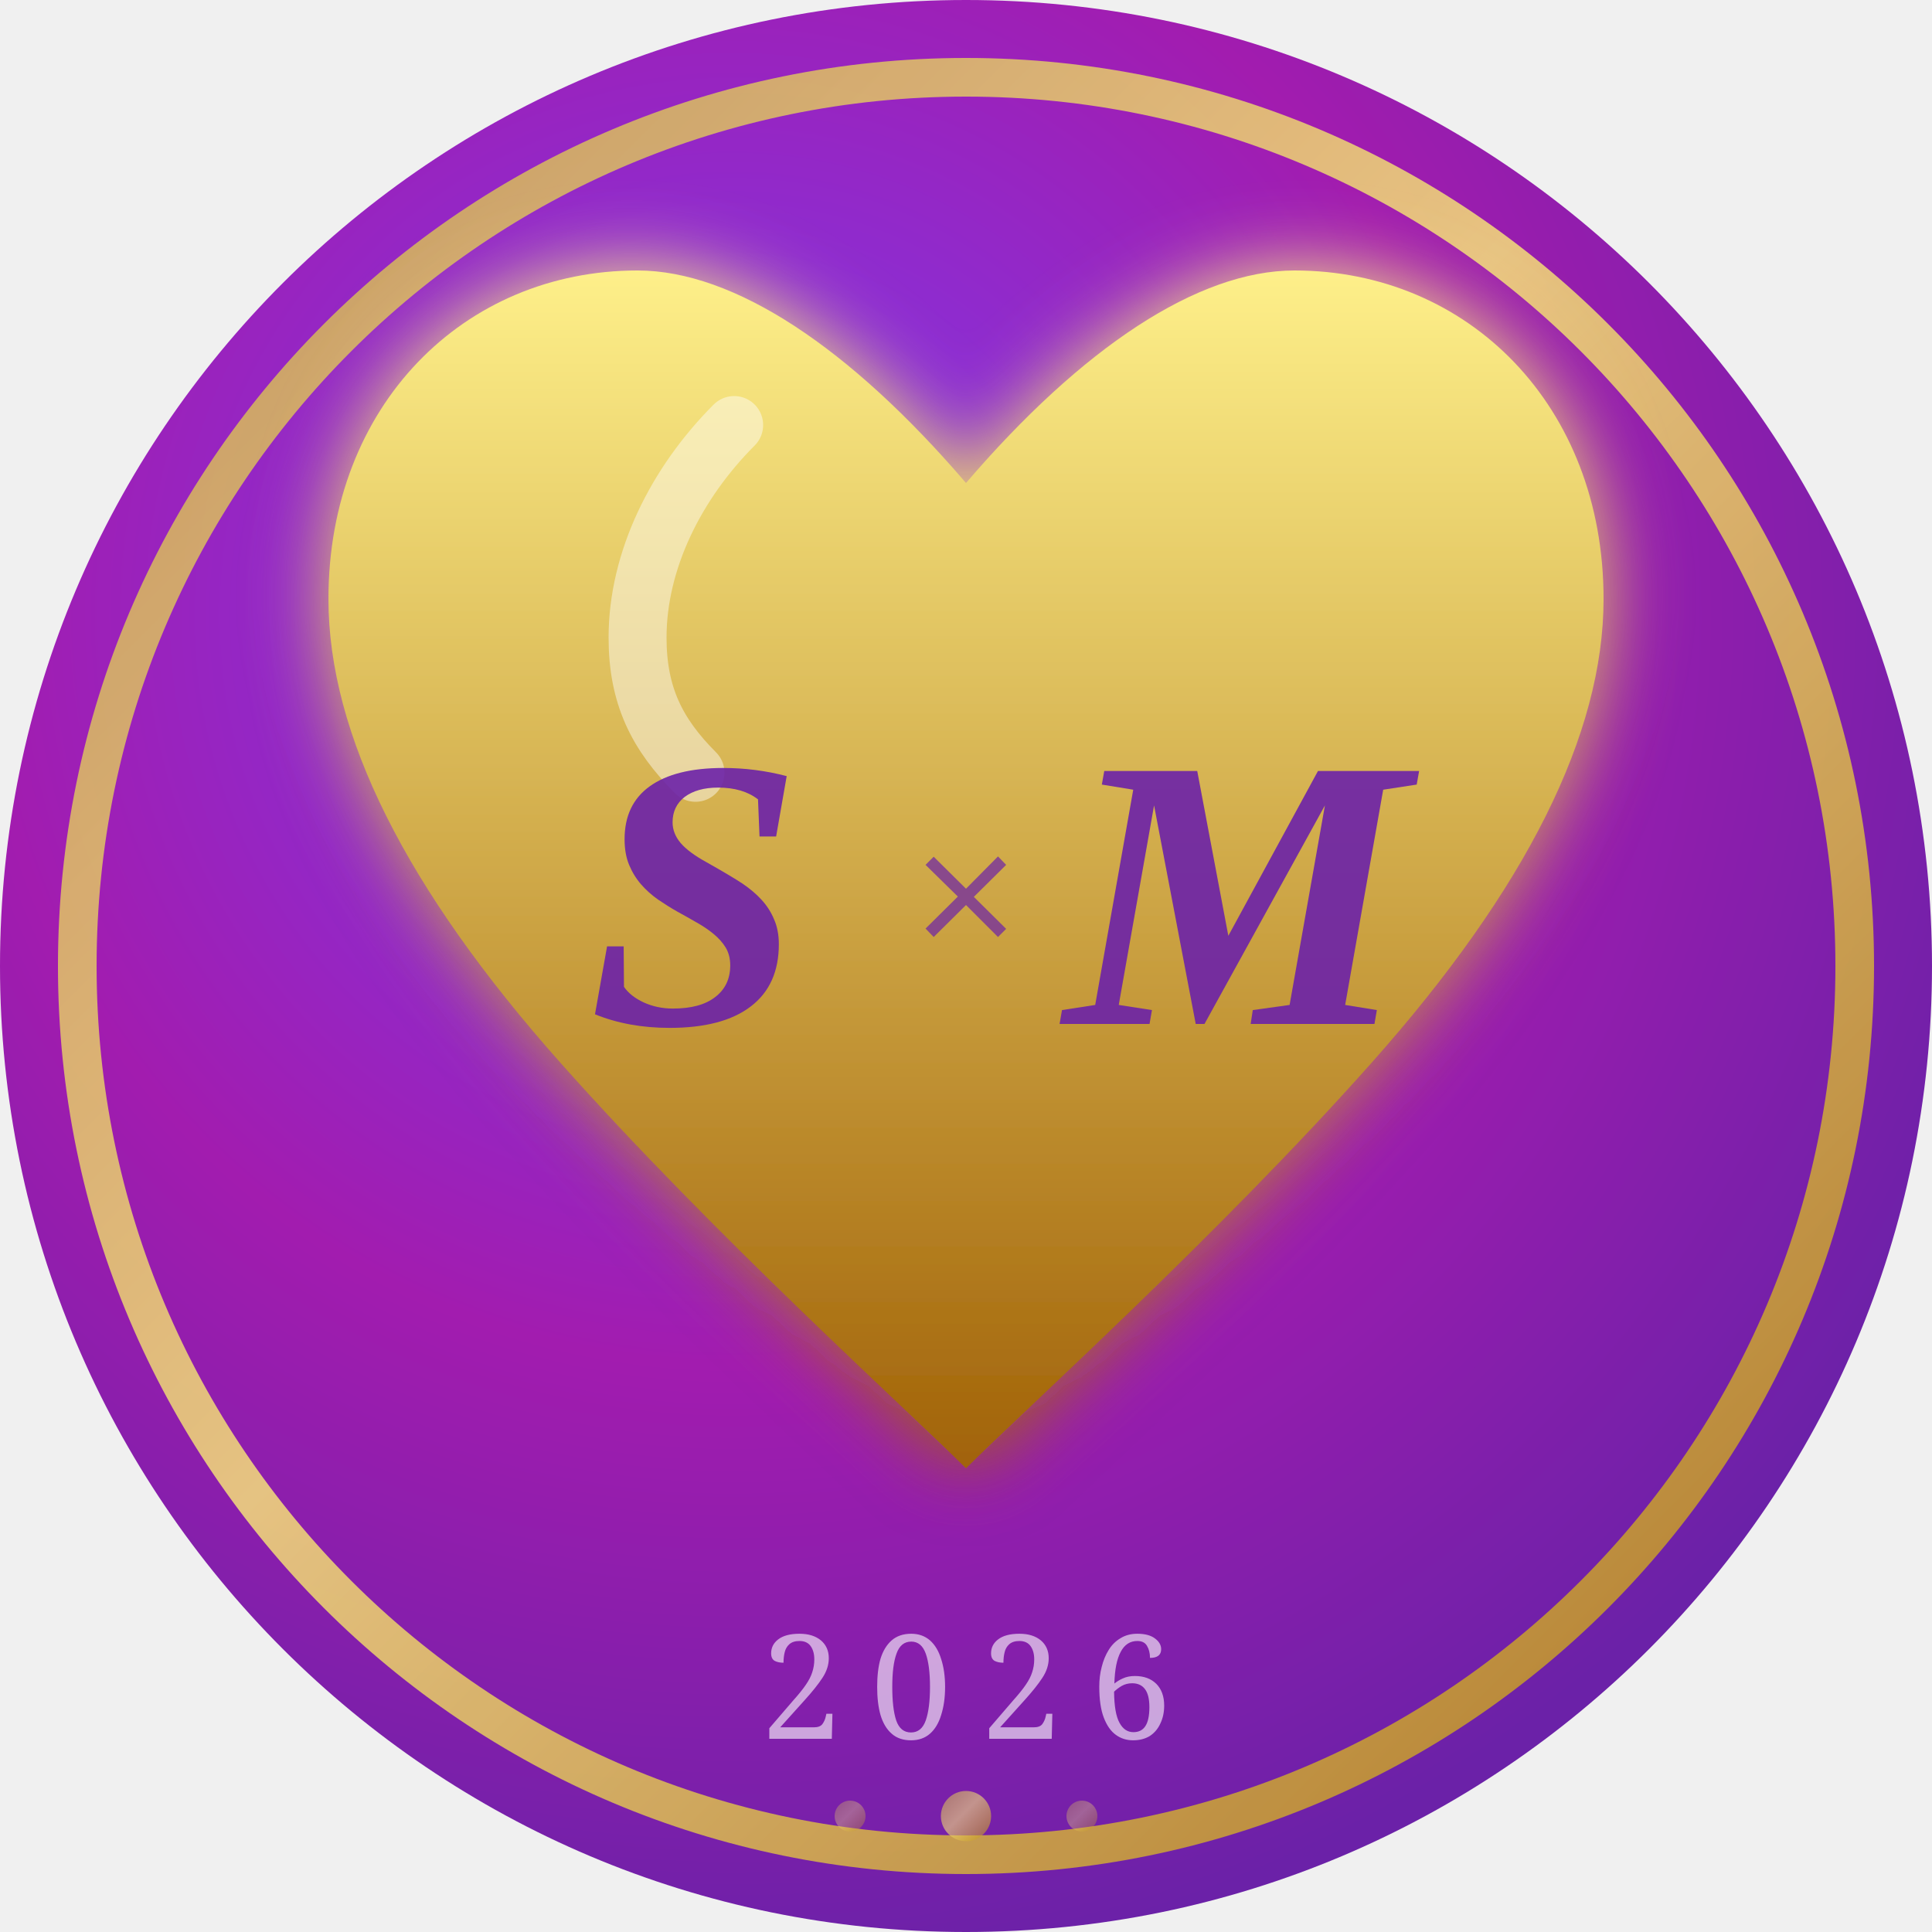
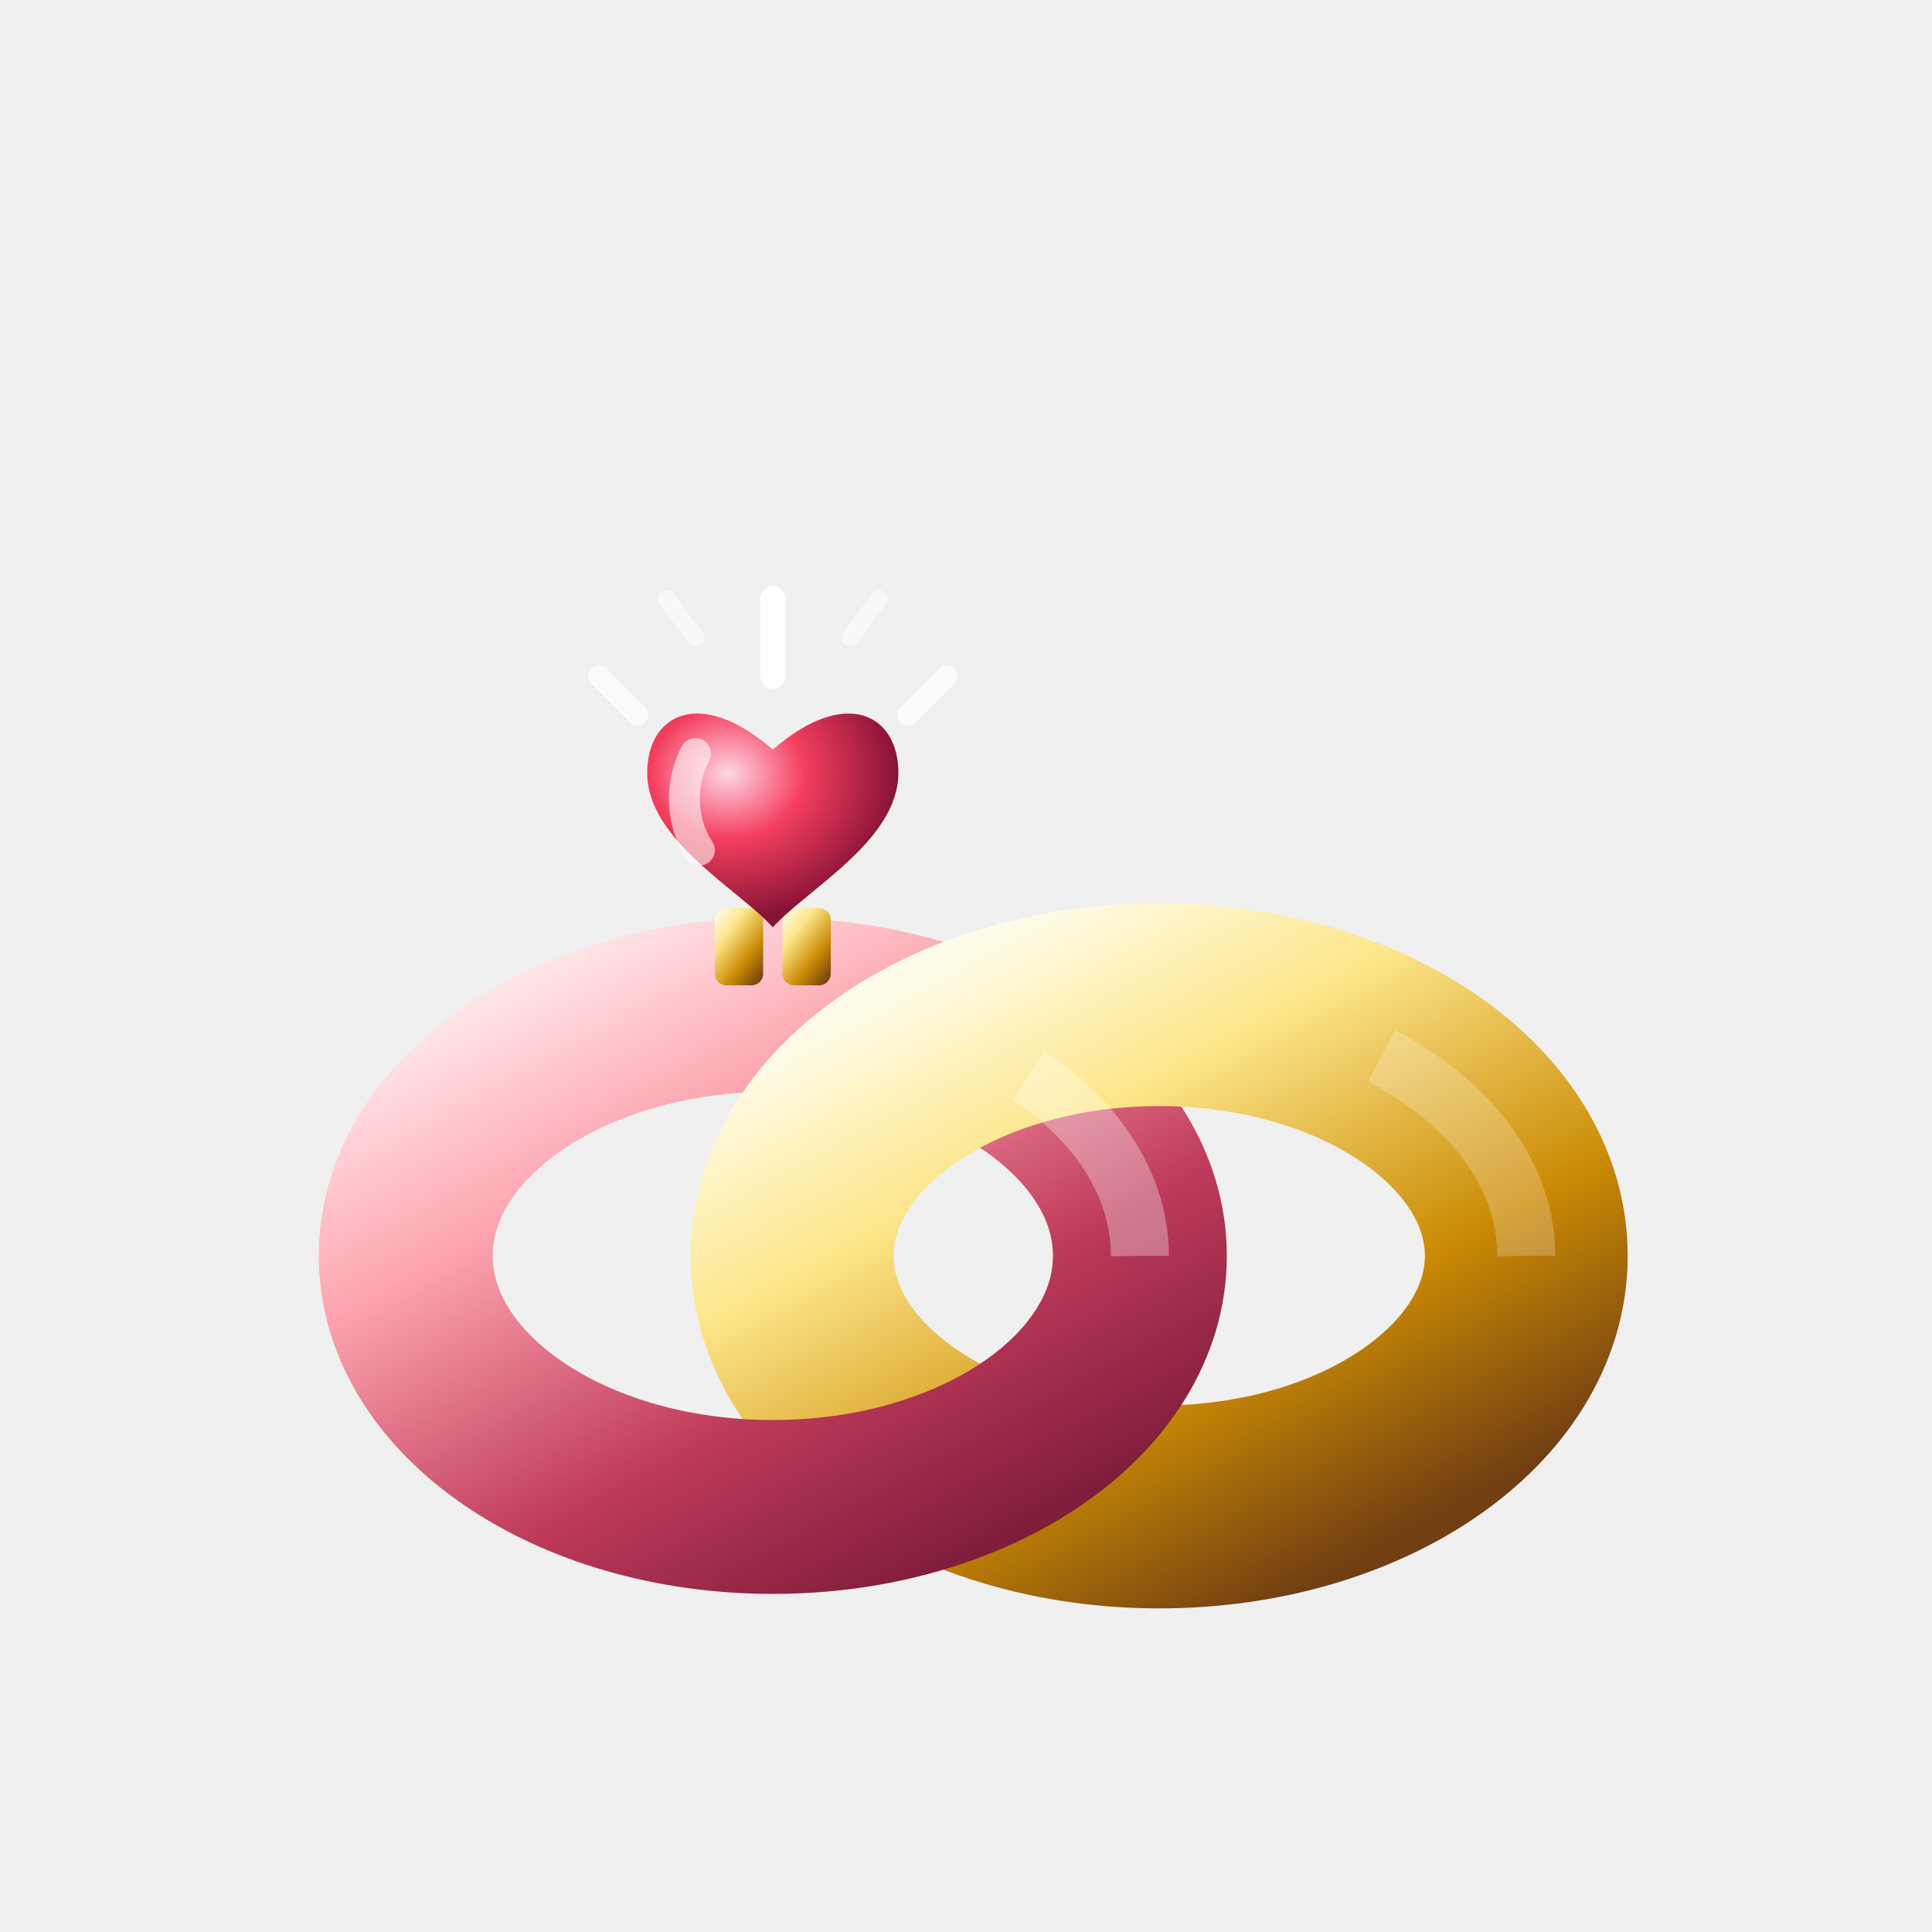
<svg xmlns="http://www.w3.org/2000/svg" viewBox="0 0 100 100">
  <defs>
-     <radialGradient id="bg" cx="38%" cy="32%" r="70%">
-       <stop offset="0%" stop-color="#7c3aed" />
-       <stop offset="55%" stop-color="#a21caf" />
-       <stop offset="100%" stop-color="#6b21a8" />
+     <linearGradient id="rg" x1="10%" y1="0%" x2="90%" y2="100%">
+       <stop offset="0%" stop-color="#ffe4e6" />
+       <stop offset="28%" stop-color="#fda4af" />
+       <stop offset="68%" stop-color="#be3a5a" />
+       <stop offset="100%" stop-color="#7f1d3a" />
+     </linearGradient>
+     <linearGradient id="yg" x1="10%" y1="0%" x2="90%" y2="100%">
+       <stop offset="0%" stop-color="#fefce8" />
+       <stop offset="28%" stop-color="#fde68a" />
+       <stop offset="68%" stop-color="#ca8a04" />
+       <stop offset="100%" stop-color="#713f12" />
+     </linearGradient>
+     <radialGradient id="gem" cx="32%" cy="28%" r="68%">
+       <stop offset="0%" stop-color="#ffd6e4" />
+       <stop offset="45%" stop-color="#f43f5e" />
+       <stop offset="100%" stop-color="#881337" />
    </radialGradient>
-     <linearGradient id="gold" x1="0%" y1="0%" x2="100%" y2="100%">
-       <stop offset="0%" stop-color="#c9a84c" />
-       <stop offset="45%" stop-color="#f5e07a" />
-       <stop offset="100%" stop-color="#b8860b" />
-     </linearGradient>
-     <linearGradient id="goldV" x1="0%" y1="0%" x2="0%" y2="100%">
-       <stop offset="0%" stop-color="#fef08a" />
-       <stop offset="100%" stop-color="#a16207" />
-     </linearGradient>
-     <filter id="glow" x="-20%" y="-20%" width="140%" height="140%">
-       <feGaussianBlur stdDeviation="2" result="blur" />
-       <feMerge>
-         <feMergeNode in="blur" />
-         <feMergeNode in="SourceGraphic" />
-       </feMerge>
-     </filter>
+     <clipPath id="top">
+       <rect x="0" y="0" width="100" height="65" />
+     </clipPath>
+     <clipPath id="bot">
+       <rect x="0" y="65" width="100" height="35" />
+     </clipPath>
  </defs>
-   <circle cx="50" cy="50" r="50" fill="url(#bg)" />
-   <circle cx="50" cy="50" r="46" fill="none" stroke="url(#gold)" stroke-width="2" opacity="0.85" />
-   <path d="M50,76     C47,73 37,64 29,55     C21,46 17,38 17,31     C17,21 24,14 33,14     C38,14 44,18 50,25     C56,18 62,14 67,14     C76,14 83,21 83,31     C83,38 79,46 71,55     C63,64 53,73 50,76Z" fill="url(#goldV)" filter="url(#glow)" />
-   <path d="M38,22 C35,25 33,29 33,33 C33,36 34,38 36,40" fill="none" stroke="rgba(255,255,255,0.45)" stroke-width="3" stroke-linecap="round" />
-   <text x="36" y="53" font-family="Georgia, 'Times New Roman', serif" font-size="20" font-weight="700" font-style="italic" fill="#6b21a8" text-anchor="middle" opacity="0.9">S</text>
-   <text x="64" y="53" font-family="Georgia, 'Times New Roman', serif" font-size="20" font-weight="700" font-style="italic" fill="#6b21a8" text-anchor="middle" opacity="0.9">M</text>
-   <text x="50" y="50" font-family="Georgia, serif" font-size="10" font-weight="400" fill="#6b21a8" text-anchor="middle" opacity="0.7">×</text>
-   <text x="50" y="90" font-family="Georgia, serif" font-size="7.5" font-weight="400" fill="rgba(255,255,255,0.6)" text-anchor="middle" letter-spacing="1.5">2026</text>
-   <circle cx="50" cy="94" r="1.3" fill="url(#gold)" opacity="0.6" />
-   <circle cx="44" cy="94" r="0.8" fill="url(#gold)" opacity="0.35" />
-   <circle cx="56" cy="94" r="0.8" fill="url(#gold)" opacity="0.35" />
+   <ellipse cx="60" cy="65" rx="19" ry="13" fill="none" stroke="url(#yg)" stroke-width="10.5" clip-path="url(#bot)" />
+   <ellipse cx="40" cy="65" rx="19" ry="13" fill="none" stroke="url(#rg)" stroke-width="9" />
+   <ellipse cx="60" cy="65" rx="19" ry="13" fill="none" stroke="url(#yg)" stroke-width="10.5" clip-path="url(#top)" />
+   <ellipse cx="40" cy="65" rx="19" ry="13" fill="none" stroke="rgba(255,255,255,0.32)" stroke-width="3" stroke-dasharray="20 104" stroke-dashoffset="34" />
+   <ellipse cx="60" cy="65" rx="19" ry="13" fill="none" stroke="rgba(255,255,255,0.22)" stroke-width="3" stroke-dasharray="17 104" stroke-dashoffset="33" />
+   <rect x="37" y="47" width="2.5" height="4" rx="0.6" fill="url(#yg)" />
+   <rect x="40.5" y="47" width="2.5" height="4" rx="0.6" fill="url(#yg)" />
+   <path d="M40,48 C38.2,46 33.5,43.5 33.5,40            C33.5,37 36.2,35.5 40,38.8            C43.8,35.5 46.5,37 46.5,40            C46.5,43.5 41.8,46 40,48Z" fill="url(#gem)" />
+   <path d="M36,39 C35.2,40.5 35.2,42.5 36.2,44" fill="none" stroke="rgba(255,255,255,0.58)" stroke-width="1.6" stroke-linecap="round" />
+   <line x1="40" y1="31" x2="40" y2="35" stroke="white" stroke-width="1.3" stroke-linecap="round" opacity="0.88" />
+   <line x1="40" y1="31" x2="40" y2="35" stroke="white" stroke-width="1.3" stroke-linecap="round" opacity="0.88" />
+   <line x1="33" y1="37" x2="31" y2="35" stroke="white" stroke-width="1.1" stroke-linecap="round" opacity="0.7" />
+   <line x1="47" y1="37" x2="49" y2="35" stroke="white" stroke-width="1.1" stroke-linecap="round" opacity="0.7" />
+   <line x1="36" y1="33" x2="34.5" y2="31" stroke="white" stroke-width="0.9" stroke-linecap="round" opacity="0.5" />
+   <line x1="44" y1="33" x2="45.5" y2="31" stroke="white" stroke-width="0.9" stroke-linecap="round" opacity="0.5" />
</svg>
